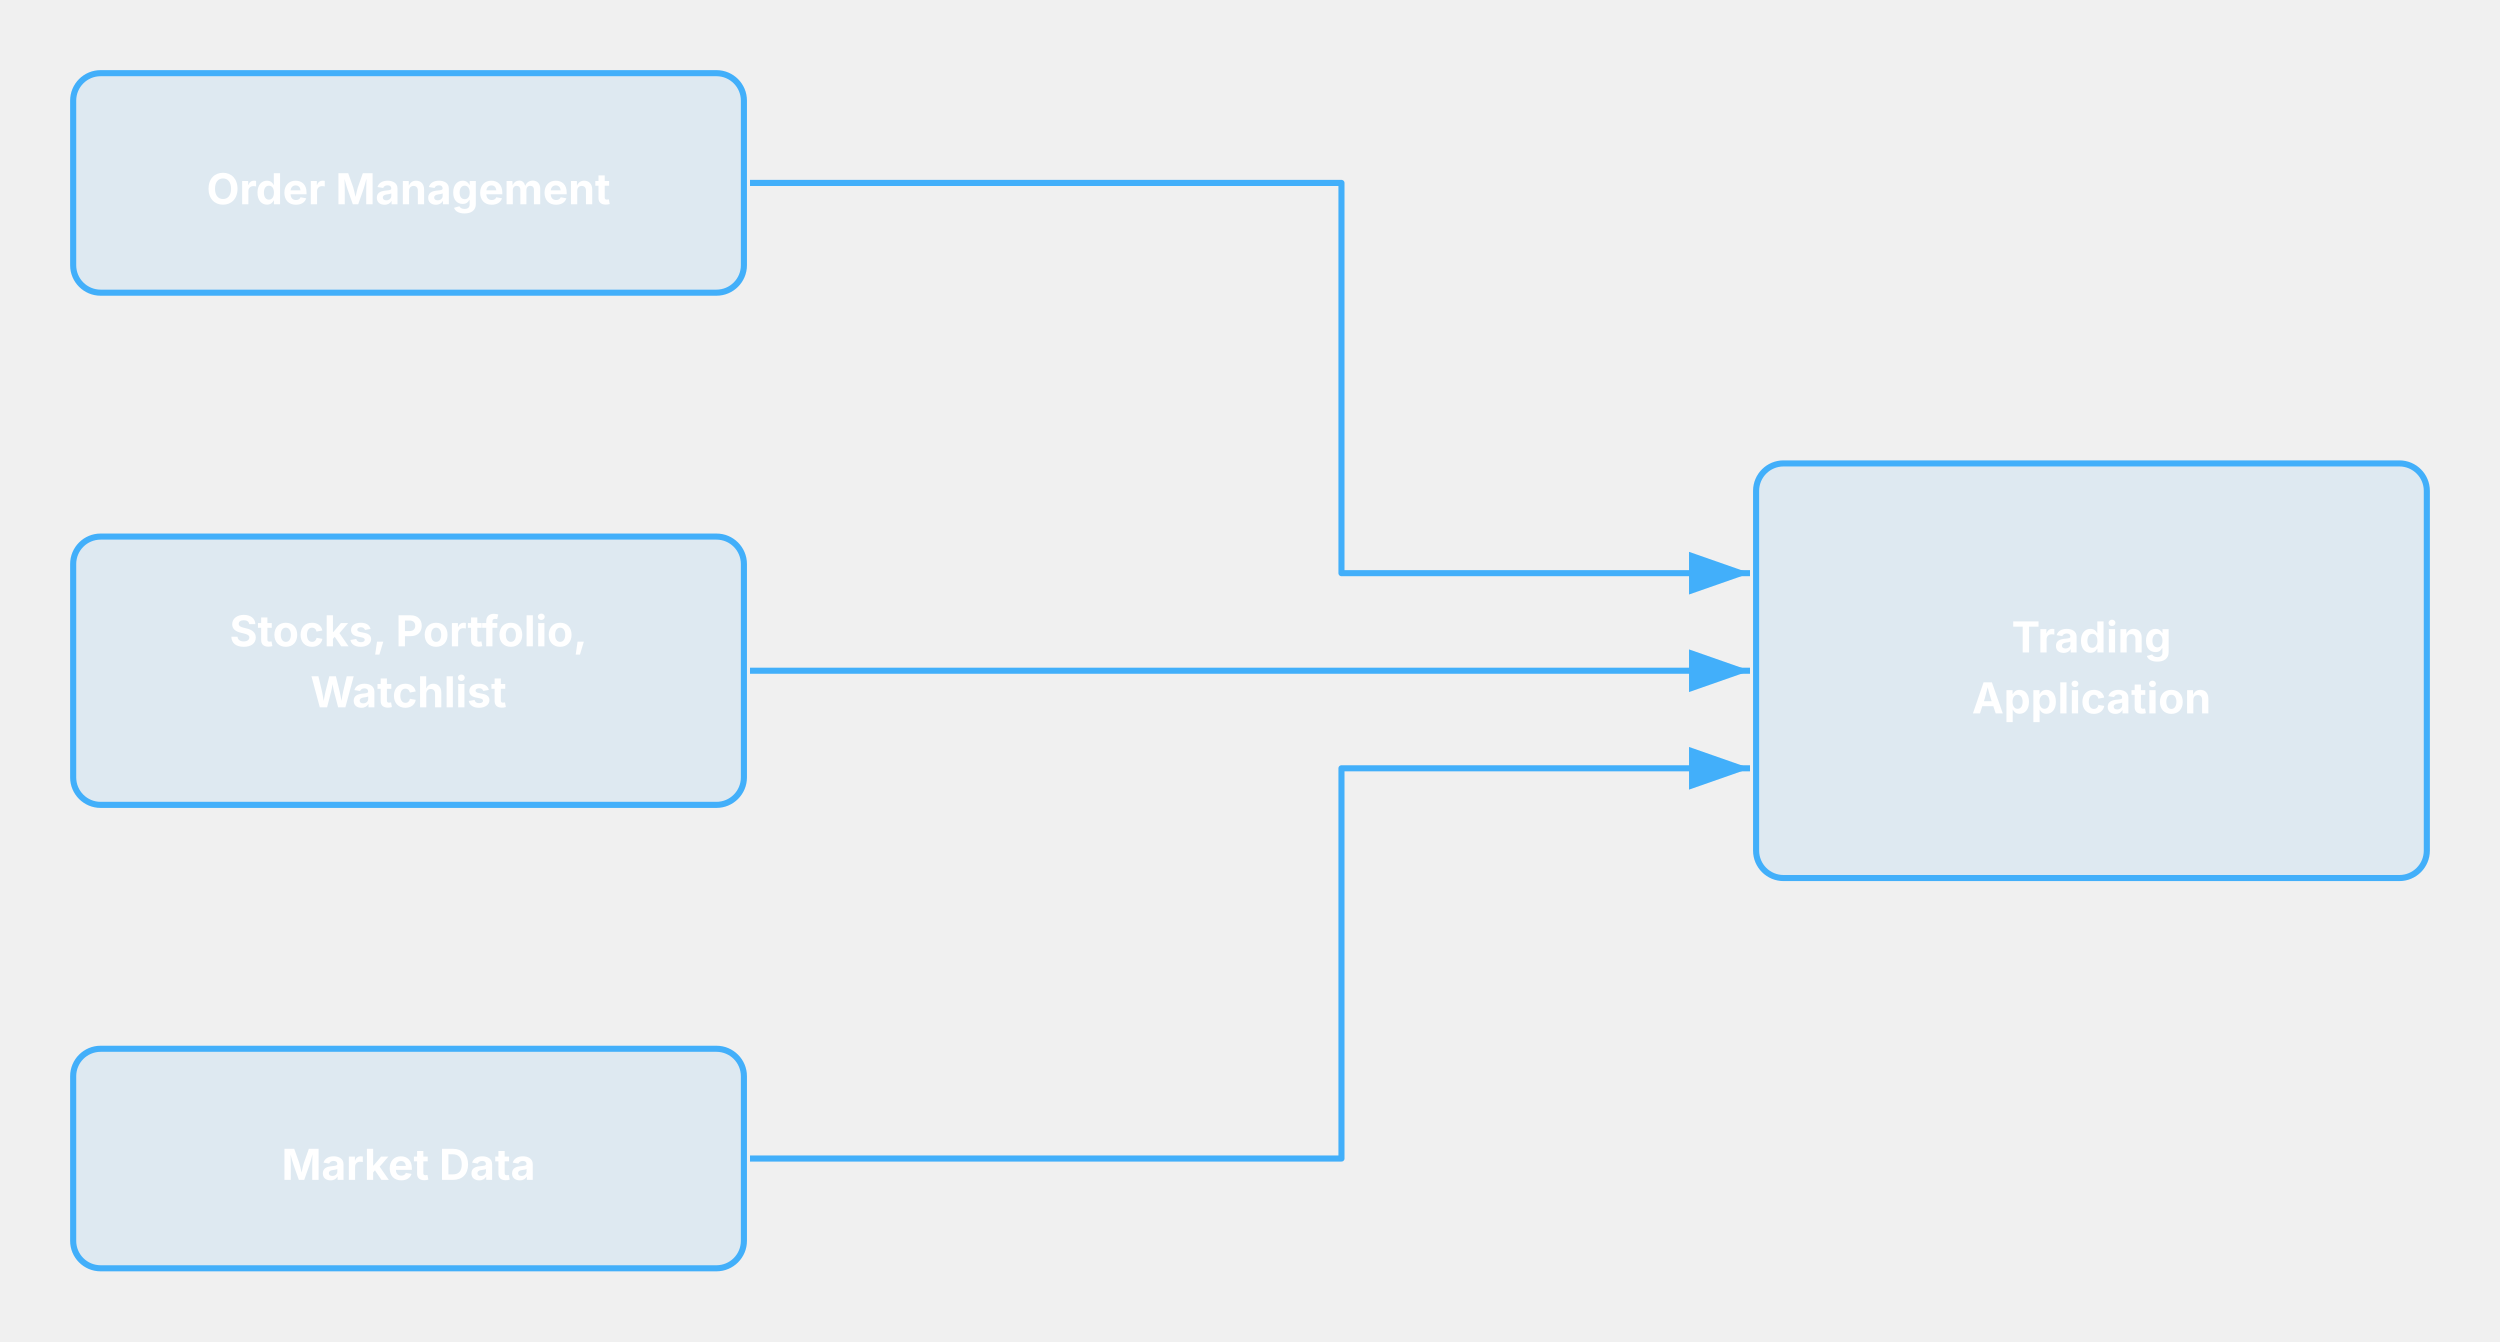
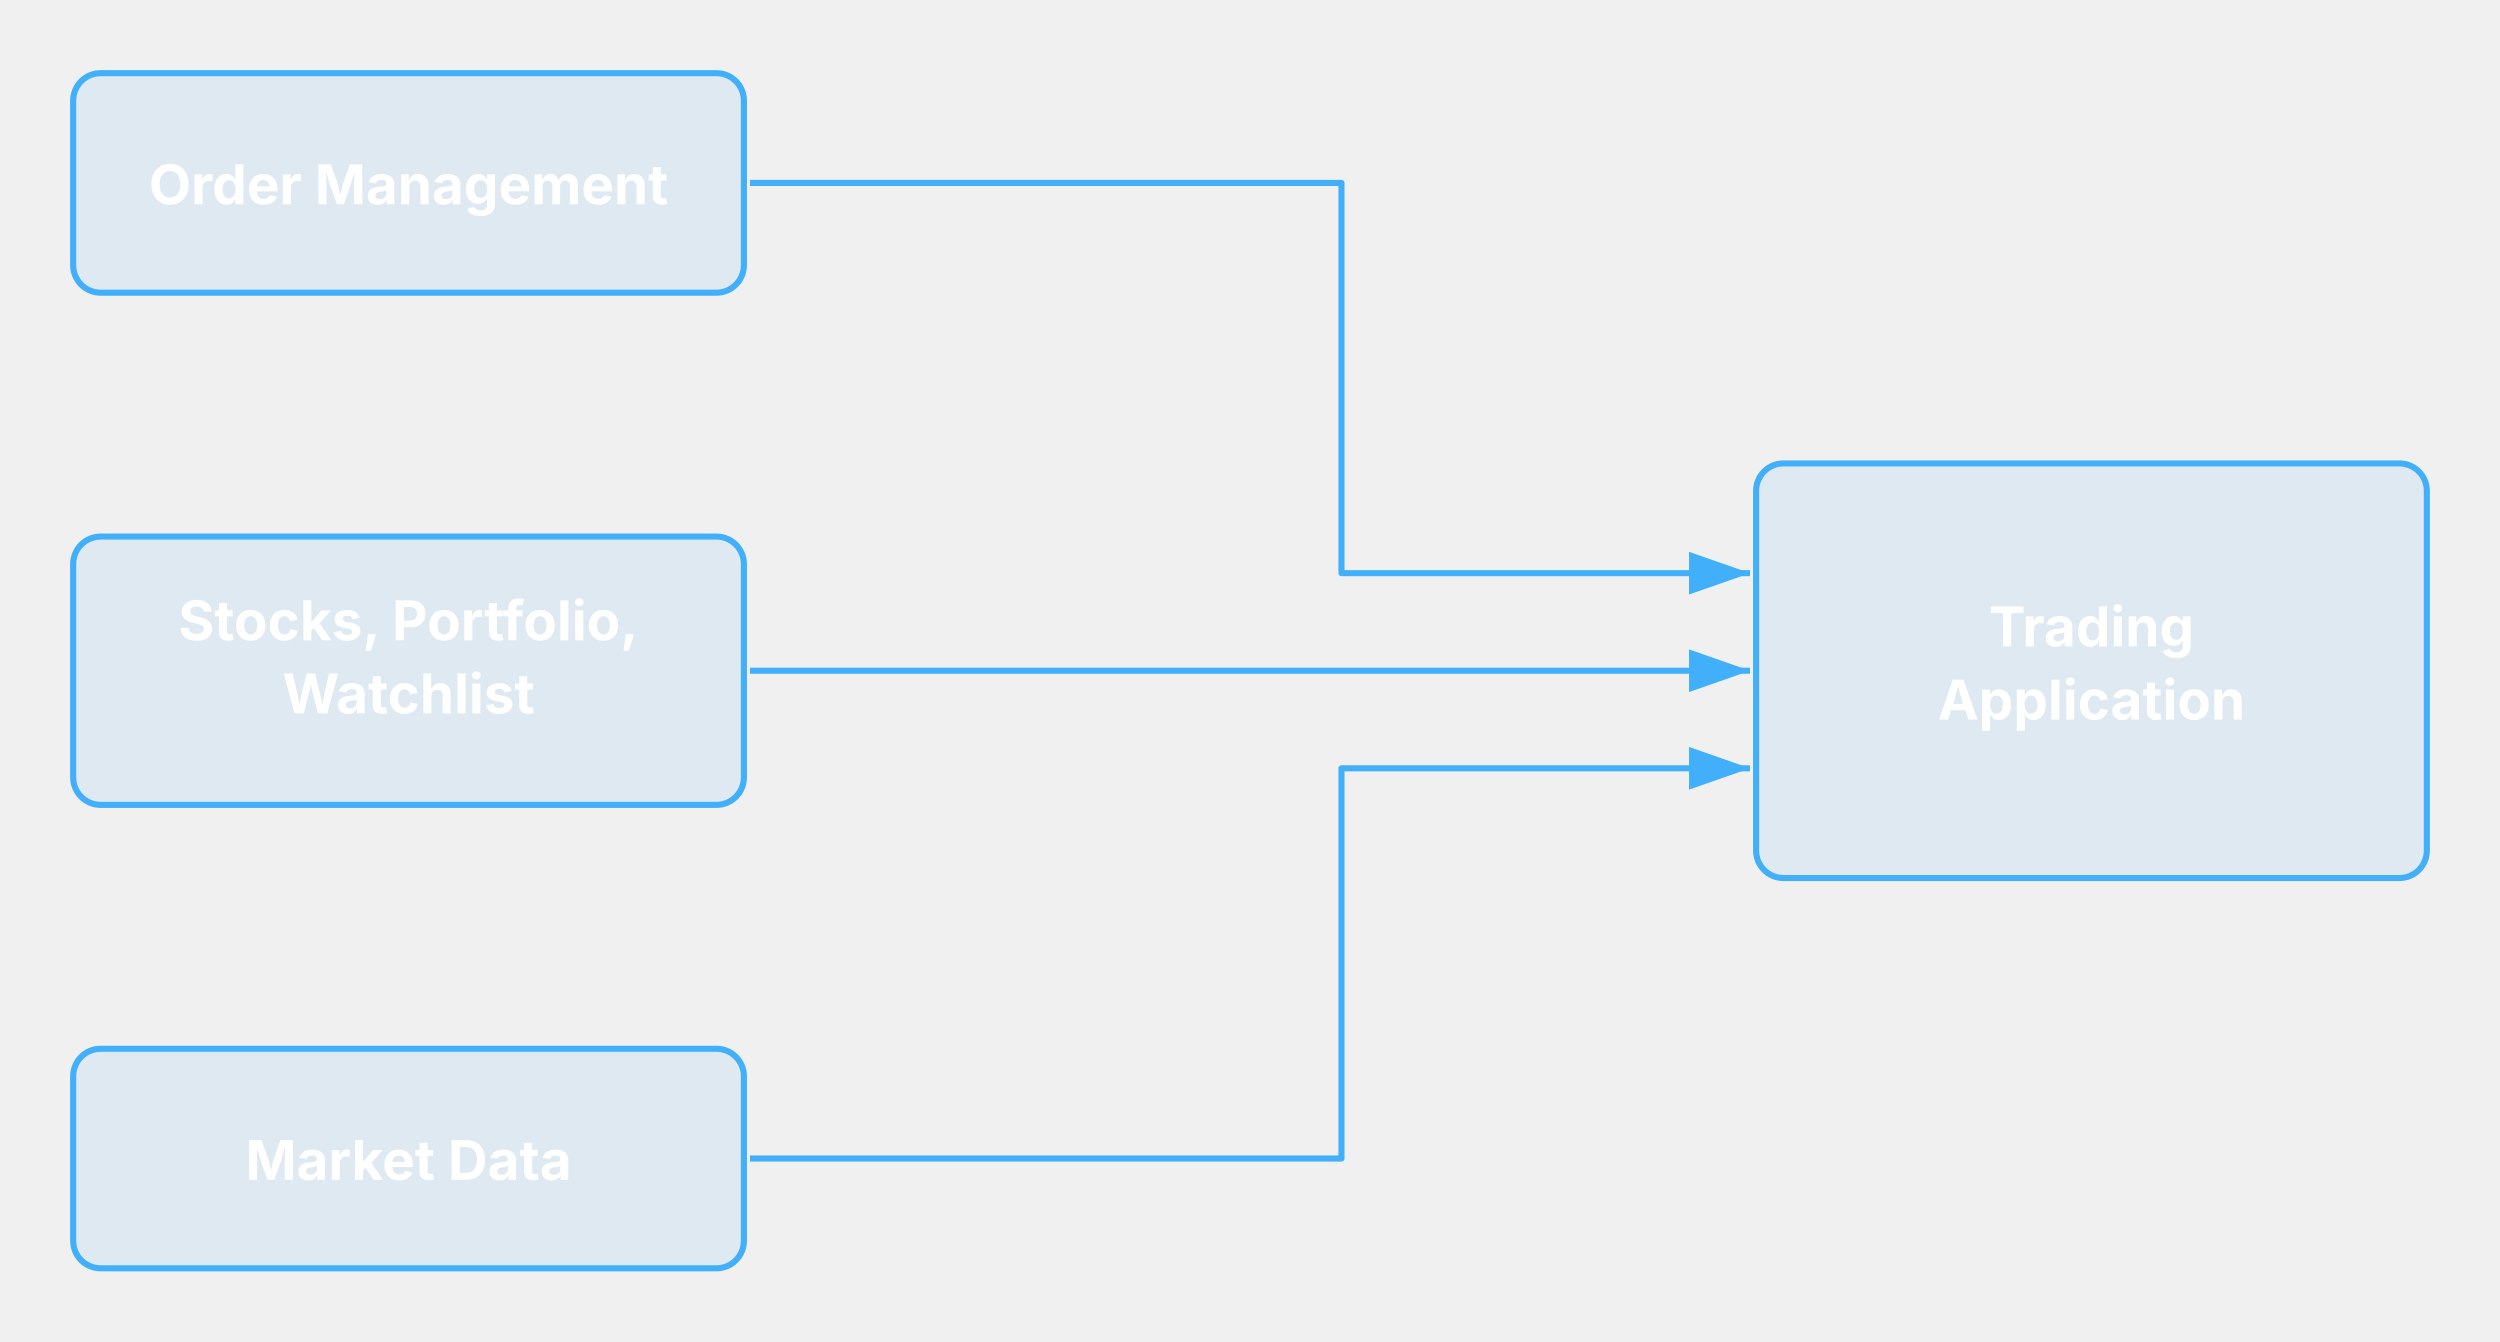
<svg xmlns="http://www.w3.org/2000/svg" viewBox="0 0 820 440" width="820" height="440">
  <defs>
    <marker id="arr-tdo" markerWidth="10" markerHeight="7" refX="10" refY="3.5" orient="auto">
      <polygon points="0 0, 10 3.5, 0 7" fill="#42affa" />
    </marker>
  </defs>
  <rect x="24" y="24" width="220" height="72" rx="9" fill="rgba(66,175,250,0.10)" stroke="#42affa" stroke-width="2" />
-   <text x="134" y="67" text-anchor="middle" font-family="system-ui,-apple-system,sans-serif" font-size="14" font-weight="700" fill="white">Order Management</text>
+   <text x="134" y="67" text-anchor="middle" font-family="system-ui,-apple-system,sans-serif" font-size="18" font-weight="700" fill="white">Order Management</text>
  <rect x="24" y="176" width="220" height="88" rx="9" fill="rgba(66,175,250,0.10)" stroke="#42affa" stroke-width="2" />
-   <text x="134" y="212" text-anchor="middle" font-family="system-ui,-apple-system,sans-serif" font-size="14" font-weight="700" fill="white">Stocks, Portfolio,</text>
-   <text x="134" y="232" text-anchor="middle" font-family="system-ui,-apple-system,sans-serif" font-size="14" font-weight="700" fill="white">Watchlist</text>
+   <text x="134" y="210" text-anchor="middle" font-family="system-ui,-apple-system,sans-serif" font-size="18" font-weight="700" fill="white">Stocks, Portfolio,</text>
+   <text x="134" y="234" text-anchor="middle" font-family="system-ui,-apple-system,sans-serif" font-size="18" font-weight="700" fill="white">Watchlist</text>
  <rect x="24" y="344" width="220" height="72" rx="9" fill="rgba(66,175,250,0.10)" stroke="#42affa" stroke-width="2" />
-   <text x="134" y="387" text-anchor="middle" font-family="system-ui,-apple-system,sans-serif" font-size="14" font-weight="700" fill="white">Market Data</text>
+   <text x="134" y="387" text-anchor="middle" font-family="system-ui,-apple-system,sans-serif" font-size="18" font-weight="700" fill="white">Market Data</text>
  <rect x="576" y="152" width="220" height="136" rx="9" fill="rgba(66,175,250,0.10)" stroke="#42affa" stroke-width="2" />
-   <text x="686" y="214" text-anchor="middle" font-family="system-ui,-apple-system,sans-serif" font-size="14" font-weight="700" fill="white">Trading</text>
-   <text x="686" y="234" text-anchor="middle" font-family="system-ui,-apple-system,sans-serif" font-size="14" font-weight="700" fill="white">Application</text>
+   <text x="686" y="212" text-anchor="middle" font-family="system-ui,-apple-system,sans-serif" font-size="18" font-weight="700" fill="white">Trading</text>
+   <text x="686" y="236" text-anchor="middle" font-family="system-ui,-apple-system,sans-serif" font-size="18" font-weight="700" fill="white">Application</text>
  <polyline points="246,60 440,60 440,188 574,188" fill="none" stroke="#42affa" stroke-width="2" stroke-linejoin="round" marker-end="url(#arr-tdo)" />
  <line x1="246" y1="220" x2="574" y2="220" stroke="#42affa" stroke-width="2" marker-end="url(#arr-tdo)" />
  <polyline points="246,380 440,380 440,252 574,252" fill="none" stroke="#42affa" stroke-width="2" stroke-linejoin="round" marker-end="url(#arr-tdo)" />
</svg>
